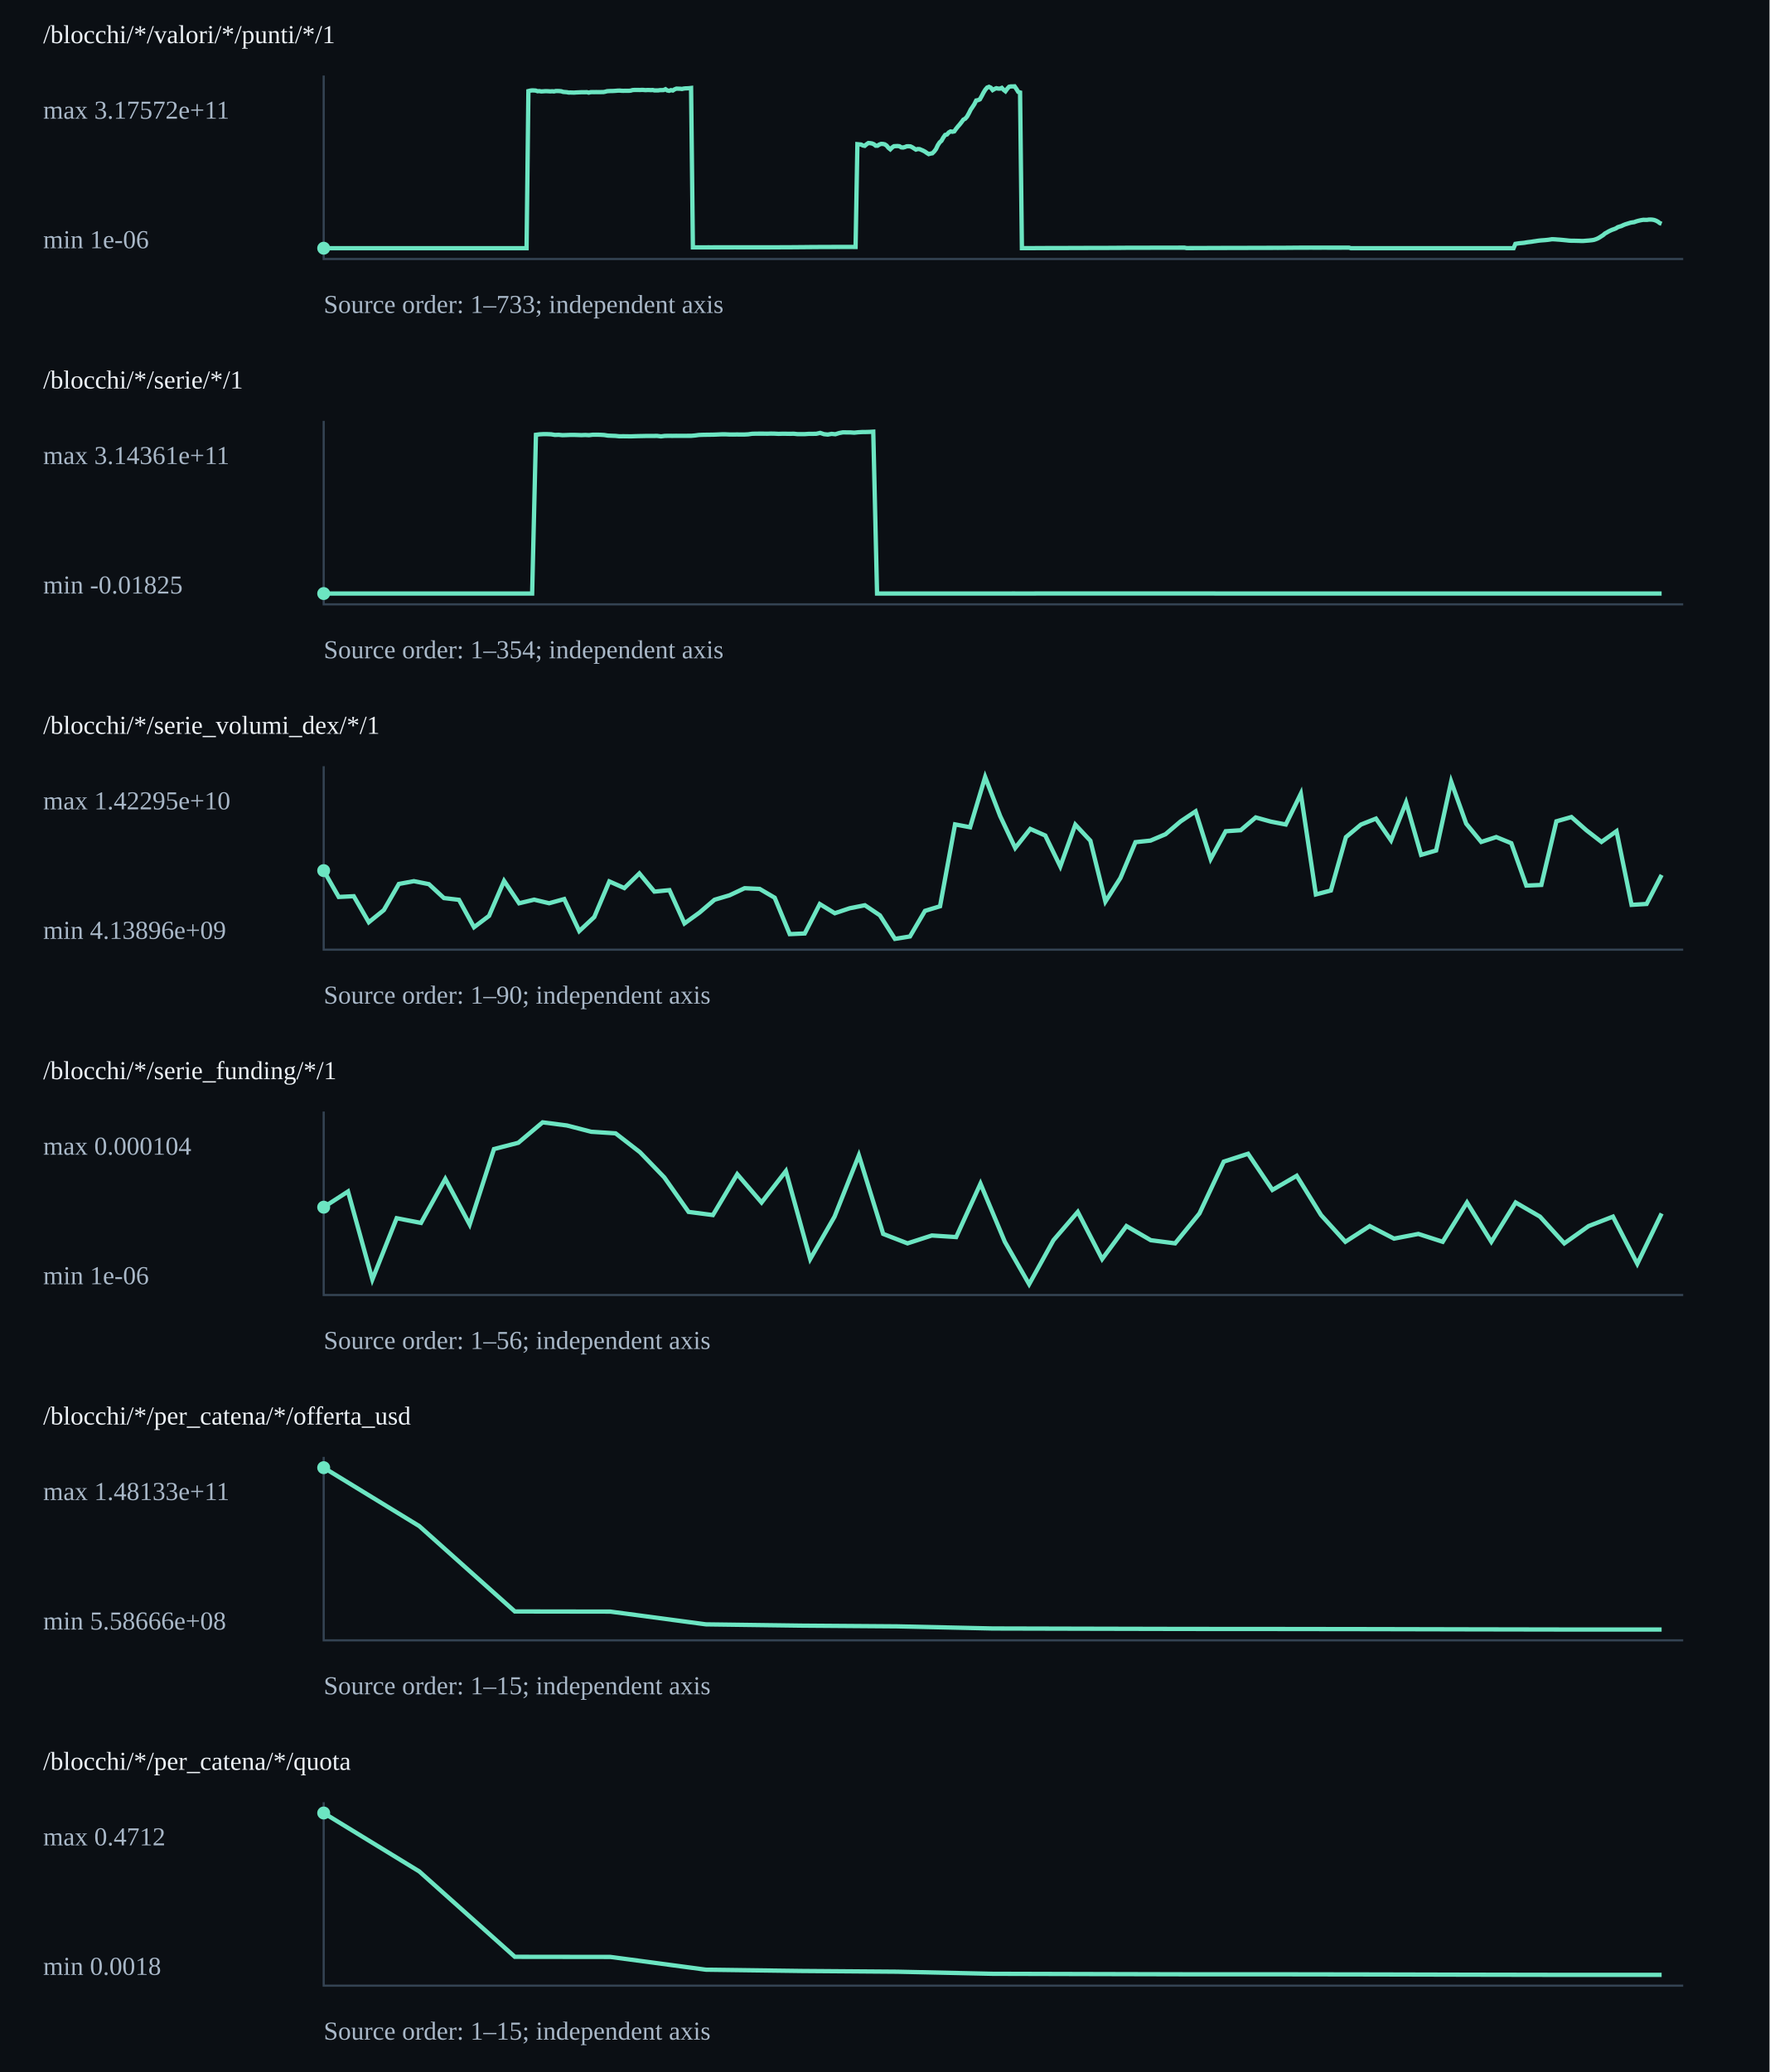
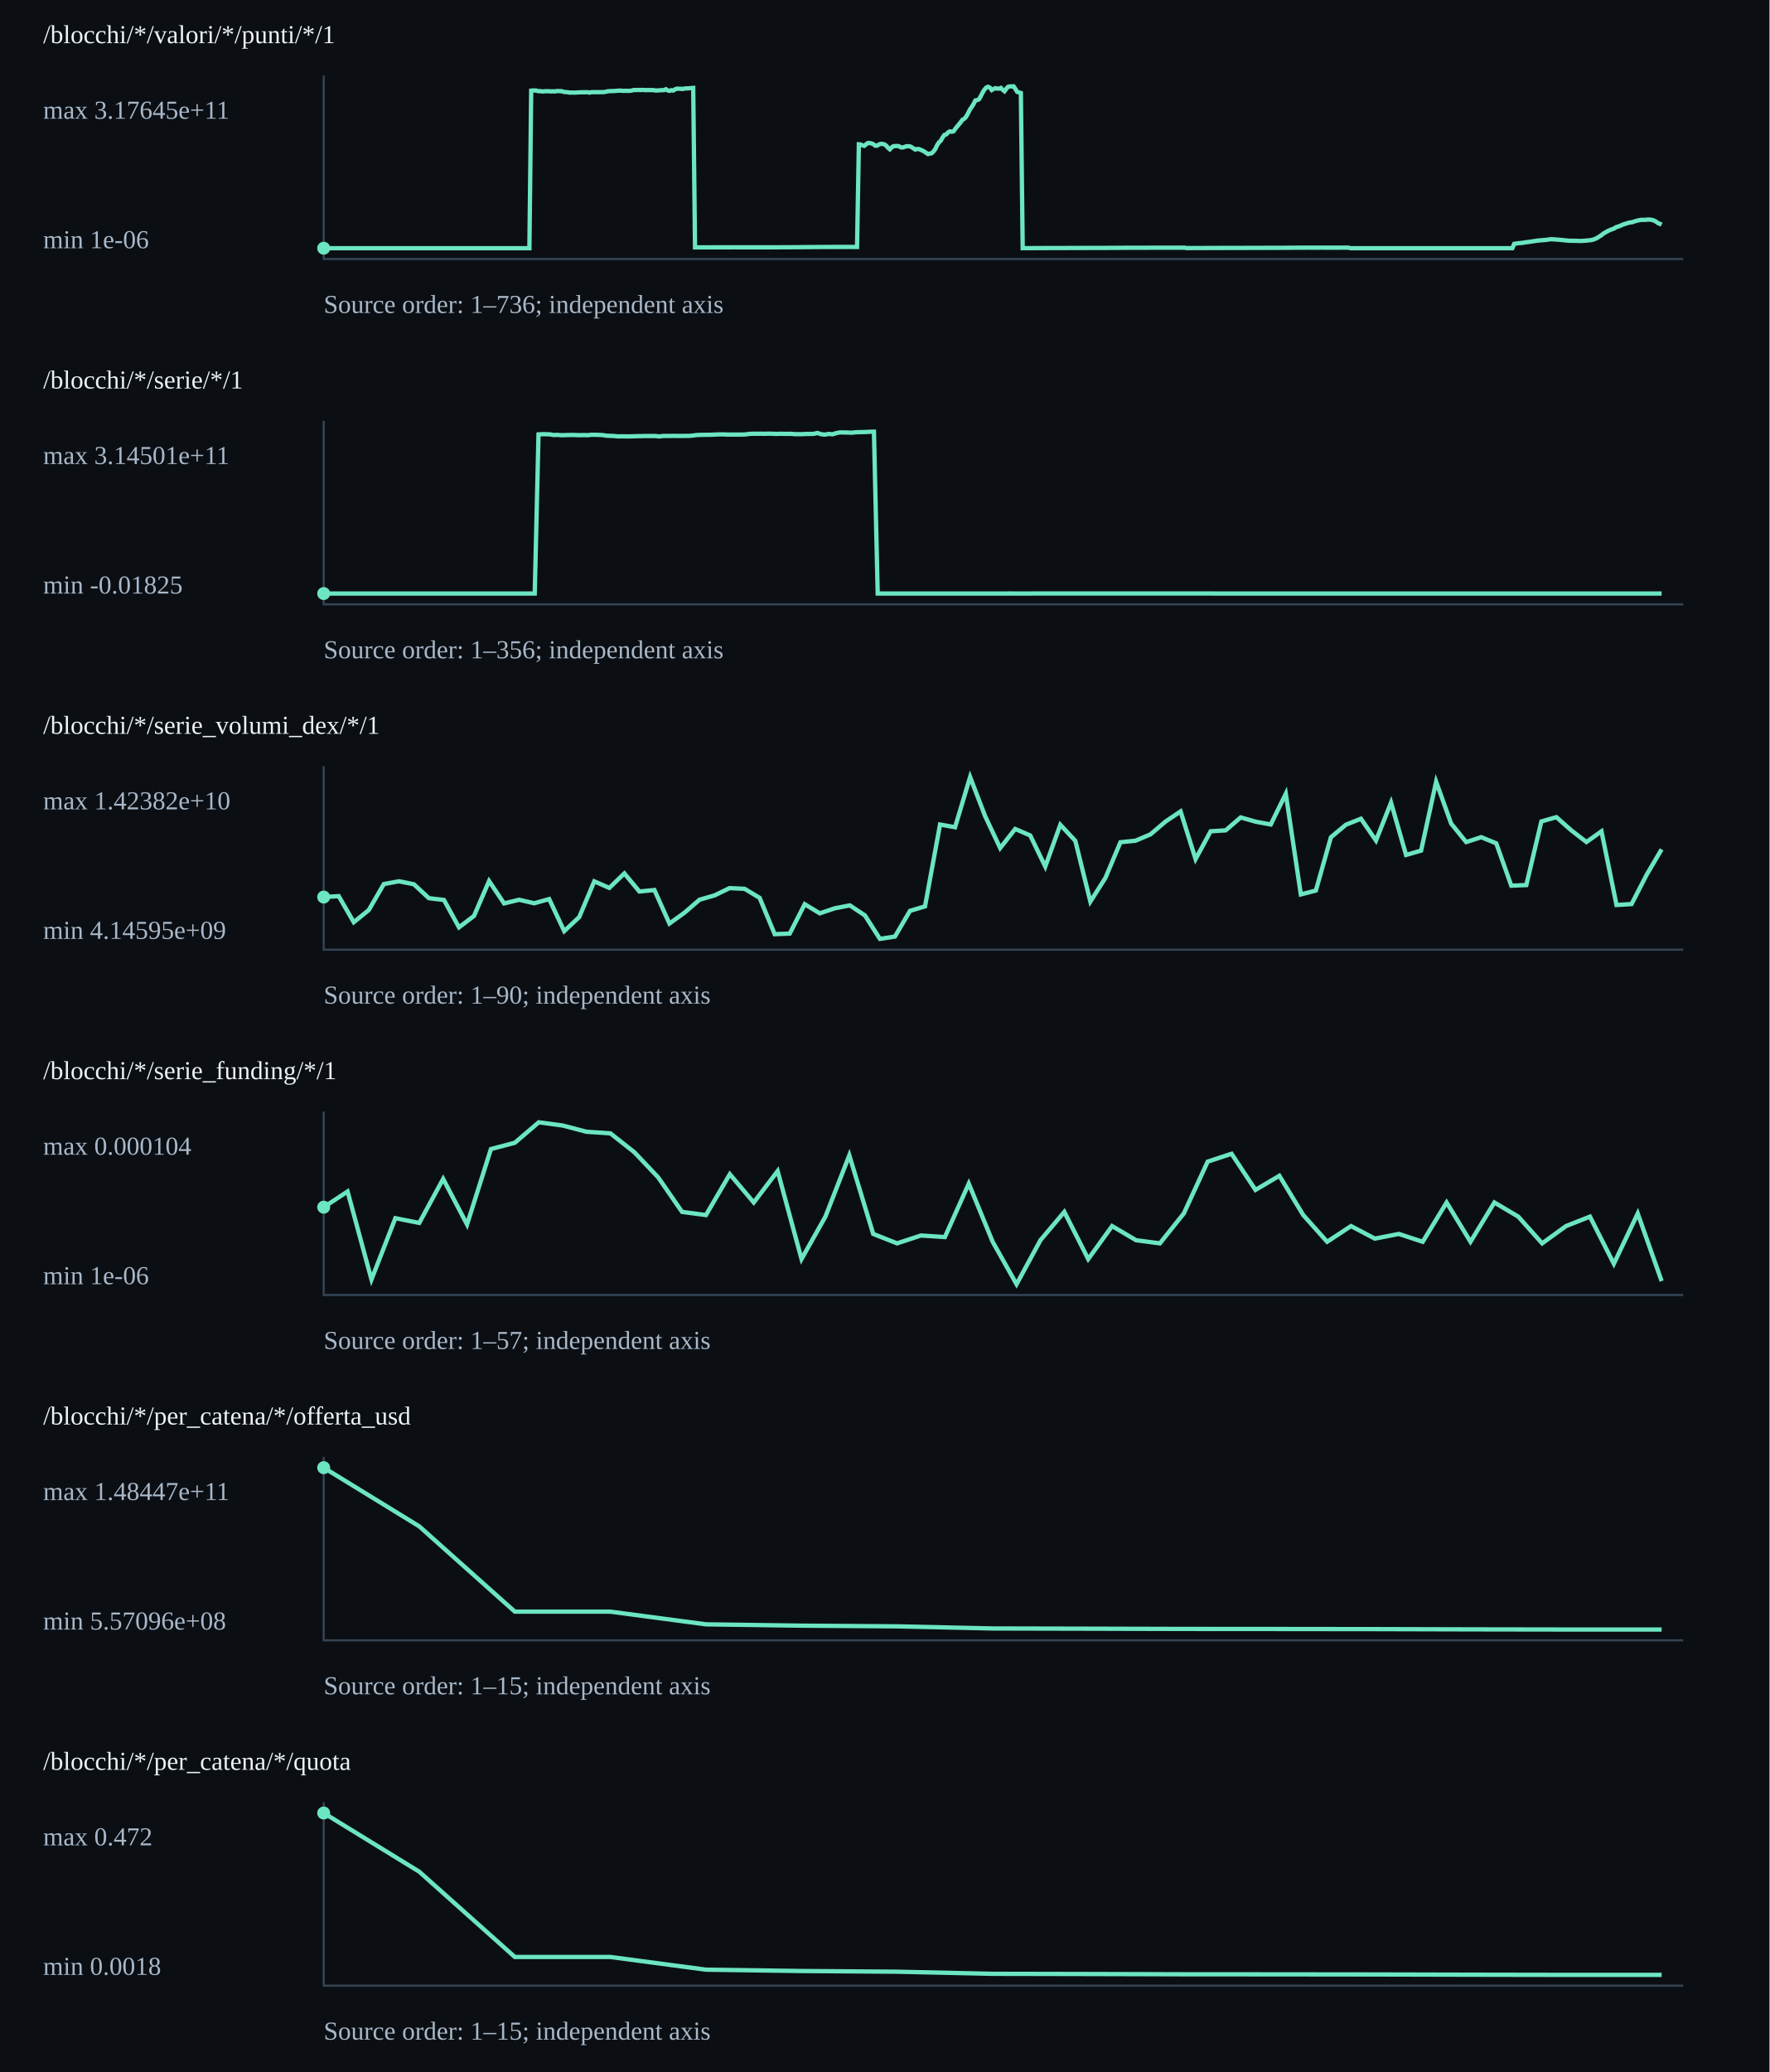
<svg xmlns="http://www.w3.org/2000/svg" viewBox="0 0 820 960" role="img">
  <rect width="100%" height="100%" fill="#0B0F14" />
  <text x="20" y="20" fill="#edf2f7" font-size="12">/blocchi/*/valori/*/punti/*/1</text>
-   <text x="20" y="55" fill="#a9b8c8" font-size="12">max 3.17572e+11</text>
+   <text x="20" y="55" fill="#a9b8c8" font-size="12">max 3.17645e+11</text>
  <text x="20" y="115" fill="#a9b8c8" font-size="12">min 1e-06</text>
  <path d="M150 35V120H780" fill="none" stroke="#344353" />
-   <polyline points="150.00,115.00 150.85,115.00 151.69,115.00 152.54,115.00 153.39,115.00 154.23,115.00 155.08,115.00 155.93,115.00 156.78,115.00 157.62,115.00 158.47,115.00 159.32,115.00 160.16,115.00 161.01,115.00 161.86,115.00 162.70,115.00 163.55,115.00 164.40,115.00 165.25,115.00 166.09,115.00 166.94,115.00 167.79,115.00 168.63,115.00 169.48,115.00 170.33,115.00 171.17,115.00 172.02,115.00 172.87,115.00 173.72,115.00 174.56,115.00 175.41,115.00 176.26,115.00 177.10,115.00 177.95,115.00 178.80,115.00 179.64,115.00 180.49,115.00 181.34,115.00 182.19,115.00 183.03,115.00 183.88,115.00 184.73,115.00 185.57,115.00 186.42,115.00 187.27,115.00 188.11,115.00 188.96,115.00 189.81,115.00 190.66,115.00 191.50,115.00 192.35,115.00 193.20,115.00 194.04,115.00 194.89,115.00 195.74,115.00 196.58,115.00 197.43,115.00 198.28,115.00 199.13,115.00 199.97,115.00 200.82,115.00 201.67,115.00 202.51,115.00 203.36,115.00 204.21,115.00 205.05,115.00 205.90,115.00 206.75,115.00 207.60,115.00 208.44,115.00 209.29,115.00 210.14,115.00 210.98,115.00 211.83,115.00 212.68,115.00 213.52,115.00 214.37,115.00 215.22,115.00 216.07,115.00 216.91,115.00 217.76,115.00 218.61,115.00 219.45,115.00 220.30,115.00 221.15,115.00 221.99,115.00 222.84,115.00 223.69,115.00 224.54,115.00 225.38,115.00 226.23,115.00 227.08,115.00 227.92,115.00 228.77,115.00 229.62,115.00 230.46,115.00 231.31,115.00 232.16,115.00 233.01,115.00 233.85,115.00 234.70,115.00 235.55,115.00 236.39,115.00 237.24,115.00 238.09,115.00 238.93,115.00 239.78,115.00 240.63,115.00 241.48,115.00 242.32,115.00 243.17,115.00 244.02,115.00 244.86,42.19 245.71,41.98 246.56,41.88 247.40,41.90 248.25,41.96 249.10,42.26 249.95,42.20 250.79,42.36 251.64,42.31 252.49,42.25 253.33,42.24 254.18,42.28 255.03,42.34 255.87,42.28 256.72,42.36 257.57,42.17 258.42,42.16 259.26,42.20 260.11,42.29 260.96,42.57 261.80,42.64 262.65,42.70 263.50,42.88 264.34,42.86 265.19,42.88 266.04,42.91 266.89,42.84 267.73,42.80 268.58,42.76 269.43,42.73 270.27,42.72 271.12,42.72 271.97,42.70 272.81,42.92 273.66,42.70 274.51,42.67 275.36,42.69 276.20,42.66 277.05,42.68 277.90,42.68 278.74,42.66 279.59,42.66 280.44,42.50 281.28,42.26 282.13,42.20 282.98,42.17 283.83,42.16 284.67,42.12 285.52,42.06 286.37,41.98 287.21,41.97 288.06,42.06 288.91,42.08 289.75,42.05 290.60,42.06 291.45,42.07 292.30,41.98 293.14,41.73 293.99,41.68 294.84,41.67 295.68,41.67 296.53,41.70 297.38,41.64 298.22,41.67 299.07,41.76 299.92,41.71 300.77,41.71 301.61,41.75 302.46,41.70 303.31,41.89 304.15,41.89 305.00,41.88 305.85,41.76 306.69,41.76 307.54,41.72 308.39,41.33 309.23,41.91 310.08,42.08 310.93,41.76 311.78,41.93 312.62,41.39 313.47,41.06 314.32,41.10 315.16,41.11 316.01,41.22 316.86,41.03 317.70,40.94 318.55,40.92 319.40,40.86 320.25,40.76 321.09,114.61 321.94,114.61 322.79,114.61 323.63,114.61 324.48,114.61 325.33,114.61 326.17,114.61 327.02,114.61 327.87,114.60 328.72,114.60 329.56,114.61 330.41,114.60 331.26,114.60 332.10,114.60 332.95,114.60 333.80,114.60 334.64,114.60 335.49,114.60 336.34,114.60 337.19,114.60 338.03,114.60 338.88,114.60 339.73,114.60 340.57,114.59 341.42,114.60 342.27,114.60 343.11,114.60 343.96,114.60 344.81,114.60 345.66,114.60 346.50,114.60 347.35,114.60 348.20,114.60 349.04,114.60 349.89,114.60 350.74,114.60 351.58,114.60 352.43,114.60 353.28,114.60 354.13,114.60 354.97,114.60 355.82,114.60 356.67,114.60 357.51,114.59 358.36,114.59 359.21,114.58 360.05,114.58 360.90,114.58 361.75,114.57 362.60,114.57 363.44,114.57 364.29,114.56 365.14,114.56 365.98,114.56 366.83,114.55 367.68,114.54 368.52,114.54 369.37,114.53 370.22,114.52 371.07,114.51 371.91,114.51 372.76,114.50 373.61,114.49 374.45,114.48 375.30,114.47 376.15,114.47 376.99,114.46 377.84,114.46 378.69,114.45 379.54,114.44 380.38,114.44 381.23,114.43 382.08,114.43 382.92,114.43 383.77,114.43 384.62,114.43 385.46,114.42 386.31,114.42 387.16,114.42 388.01,114.41 388.85,114.42 389.70,114.41 390.55,114.41 391.39,114.41 392.24,114.41 393.09,114.41 393.93,114.41 394.78,114.41 395.63,114.42 396.48,114.42 397.32,66.80 398.17,66.88 399.02,66.97 399.86,67.40 400.71,67.57 401.56,66.84 402.40,66.27 403.25,66.33 404.10,66.47 404.95,66.83 405.79,67.50 406.64,67.51 407.49,66.97 408.33,66.66 409.18,66.70 410.03,66.89 410.87,67.46 411.72,68.50 412.57,69.18 413.42,68.33 414.26,67.75 415.11,67.69 415.96,67.66 416.80,67.75 417.65,68.27 418.50,68.34 419.34,68.13 420.19,67.78 421.04,67.77 421.89,67.82 422.73,68.22 423.58,68.77 424.43,69.31 425.27,69.05 426.12,69.09 426.97,69.45 427.81,69.81 428.66,70.27 429.51,70.87 430.36,71.40 431.20,71.16 432.05,71.02 432.90,70.19 433.74,69.07 434.59,67.27 435.44,65.98 436.28,65.23 437.13,63.73 437.98,62.53 438.83,62.31 439.67,61.37 440.52,60.89 441.37,61.04 442.21,60.86 443.06,59.66 443.91,58.60 444.75,57.64 445.60,56.55 446.45,55.42 447.30,54.98 448.14,54.00 448.99,52.47 449.84,50.76 450.68,49.55 451.53,48.24 452.38,46.56 453.22,46.40 454.07,46.03 454.92,44.53 455.77,42.89 456.61,41.53 457.46,40.56 458.31,40.24 459.15,40.64 460.00,41.72 460.85,41.22 461.69,40.86 462.54,41.05 463.39,41.07 464.23,40.73 465.08,41.63 465.93,42.28 466.78,41.10 467.62,40.20 468.47,40.03 469.32,40.04 470.16,40.00 471.01,41.23 471.86,42.59 472.70,42.83 473.55,114.98 474.40,114.98 475.25,114.97 476.09,114.97 476.94,114.97 477.79,114.96 478.63,114.96 479.48,114.96 480.33,114.95 481.17,114.95 482.02,114.94 482.87,114.94 483.72,114.94 484.56,114.93 485.41,114.93 486.26,114.93 487.10,114.92 487.95,114.92 488.80,114.92 489.64,114.92 490.49,114.92 491.34,114.92 492.19,114.92 493.03,114.91 493.88,114.91 494.73,114.91 495.57,114.90 496.42,114.90 497.27,114.90 498.11,114.90 498.96,114.89 499.81,114.89 500.66,114.89 501.50,114.89 502.35,114.88 503.20,114.88 504.04,114.88 504.89,114.87 505.74,114.87 506.58,114.87 507.43,114.87 508.28,114.87 509.13,114.87 509.97,114.87 510.82,114.86 511.67,114.86 512.51,114.86 513.36,114.86 514.21,114.85 515.05,114.85 515.90,114.84 516.75,114.84 517.60,114.83 518.44,114.83 519.29,114.83 520.14,114.82 520.98,114.81 521.83,114.80 522.68,114.80 523.52,114.79 524.37,114.79 525.22,114.79 526.07,114.79 526.91,114.79 527.76,114.79 528.61,114.78 529.45,114.78 530.30,114.78 531.15,114.78 531.99,114.78 532.84,114.78 533.69,114.77 534.54,114.77 535.38,114.76 536.23,114.77 537.08,114.77 537.92,114.76 538.77,114.76 539.62,114.76 540.46,114.76 541.31,114.76 542.16,114.76 543.01,114.76 543.85,114.76 544.70,114.76 545.55,114.76 546.39,114.75 547.24,114.75 548.09,114.75 548.93,114.75 549.78,114.93 550.63,114.94 551.48,114.93 552.32,114.93 553.17,114.93 554.02,114.92 554.86,114.92 555.71,114.92 556.56,114.92 557.40,114.91 558.25,114.91 559.10,114.91 559.95,114.90 560.79,114.90 561.64,114.89 562.49,114.89 563.33,114.89 564.18,114.89 565.03,114.89 565.87,114.88 566.72,114.88 567.57,114.88 568.42,114.88 569.26,114.87 570.11,114.87 570.96,114.87 571.80,114.87 572.65,114.86 573.50,114.86 574.34,114.86 575.19,114.86 576.04,114.86 576.89,114.86 577.73,114.86 578.58,114.85 579.43,114.85 580.27,114.85 581.12,114.85 581.97,114.85 582.81,114.85 583.66,114.84 584.51,114.84 585.36,114.84 586.20,114.84 587.05,114.83 587.90,114.83 588.74,114.83 589.59,114.83 590.44,114.82 591.28,114.82 592.13,114.83 592.98,114.82 593.83,114.82 594.67,114.82 595.52,114.81 596.37,114.80 597.21,114.79 598.06,114.78 598.91,114.78 599.75,114.77 600.60,114.77 601.45,114.76 602.30,114.75 603.14,114.75 603.99,114.75 604.84,114.75 605.68,114.75 606.53,114.75 607.38,114.74 608.22,114.75 609.07,114.75 609.92,114.75 610.77,114.75 611.61,114.75 612.46,114.75 613.31,114.74 614.15,114.74 615.00,114.75 615.85,114.75 616.69,114.75 617.54,114.75 618.39,114.75 619.23,114.75 620.08,114.75 620.93,114.75 621.78,114.75 622.62,114.74 623.47,114.74 624.32,114.74 625.16,114.74 626.01,115.00 626.86,115.00 627.70,115.00 628.55,115.00 629.40,115.00 630.25,115.00 631.09,115.00 631.94,115.00 632.79,115.00 633.63,115.00 634.48,115.00 635.33,115.00 636.17,115.00 637.02,115.00 637.87,115.00 638.72,115.00 639.56,115.00 640.41,115.00 641.26,115.00 642.10,115.00 642.95,115.00 643.80,115.00 644.64,115.00 645.49,115.00 646.34,115.00 647.19,115.00 648.03,115.00 648.88,115.00 649.73,115.00 650.57,115.00 651.42,115.00 652.27,115.00 653.11,115.00 653.96,115.00 654.81,115.00 655.66,115.00 656.50,115.00 657.35,115.00 658.20,115.00 659.04,115.00 659.89,115.00 660.74,115.00 661.58,115.00 662.43,115.00 663.28,115.00 664.13,115.00 664.97,115.00 665.82,115.00 666.67,115.00 667.51,115.00 668.36,115.00 669.21,115.00 670.05,115.00 670.90,115.00 671.75,115.00 672.60,115.00 673.44,115.00 674.29,115.00 675.14,114.99 675.98,114.99 676.83,114.99 677.68,114.99 678.52,114.99 679.37,114.99 680.22,114.99 681.07,114.99 681.91,114.99 682.76,114.99 683.61,114.99 684.45,114.99 685.30,114.99 686.15,114.99 686.99,114.99 687.84,114.99 688.69,114.99 689.54,114.99 690.38,114.99 691.23,114.99 692.08,114.99 692.92,114.99 693.77,114.99 694.62,114.99 695.46,114.99 696.31,114.99 697.16,114.99 698.01,114.99 698.85,114.99 699.70,114.99 700.55,115.00 701.39,115.00 702.24,112.99 703.09,112.85 703.93,112.72 704.78,112.64 705.63,112.56 706.48,112.47 707.32,112.31 708.17,112.18 709.02,112.09 709.86,111.98 710.71,111.83 711.56,111.72 712.40,111.58 713.25,111.47 714.10,111.38 714.95,111.32 715.79,111.26 716.64,111.18 717.49,111.09 718.33,110.97 719.18,110.83 720.03,110.86 720.87,110.91 721.72,110.98 722.57,111.03 723.42,111.11 724.26,111.18 725.11,111.27 725.96,111.35 726.80,111.45 727.65,111.52 728.50,111.54 729.34,111.54 730.19,111.56 731.04,111.58 731.89,111.60 732.73,111.64 733.58,111.65 734.43,111.58 735.27,111.51 736.12,111.45 736.97,111.36 737.81,111.27 738.66,111.12 739.51,110.84 740.36,110.49 741.20,110.02 742.05,109.47 742.90,108.93 743.74,108.19 744.59,107.73 745.44,107.22 746.28,106.81 747.13,106.44 747.98,106.15 748.83,105.81 749.67,105.26 750.52,104.98 751.37,104.73 752.21,104.32 753.06,103.97 753.91,103.71 754.75,103.44 755.60,103.18 756.45,103.03 757.30,102.92 758.14,102.60 758.99,102.35 759.84,102.15 760.68,101.97 761.53,101.84 762.38,101.86 763.22,101.87 764.07,101.74 764.92,101.72 765.77,101.78 766.61,101.94 767.46,102.26 768.31,102.72 769.15,103.36 770.00,103.69" fill="none" stroke="#6ce5c2" stroke-width="2" />
+   <polyline points="150.00,115.00 150.84,115.00 151.69,115.00 152.53,115.00 153.37,115.00 154.22,115.00 155.06,115.00 155.90,115.00 156.75,115.00 157.59,115.00 158.44,115.00 159.28,115.00 160.12,115.00 160.97,115.00 161.81,115.00 162.65,115.00 163.50,115.00 164.34,115.00 165.18,115.00 166.03,115.00 166.87,115.00 167.71,115.00 168.56,115.00 169.40,115.00 170.24,115.00 171.09,115.00 171.93,115.00 172.78,115.00 173.62,115.00 174.46,115.00 175.31,115.00 176.15,115.00 176.99,115.00 177.84,115.00 178.68,115.00 179.52,115.00 180.37,115.00 181.21,115.00 182.05,115.00 182.90,115.00 183.74,115.00 184.59,115.00 185.43,115.00 186.27,115.00 187.12,115.00 187.96,115.00 188.80,115.00 189.65,115.00 190.49,115.00 191.33,115.00 192.18,115.00 193.02,115.00 193.86,115.00 194.71,115.00 195.55,115.00 196.39,115.00 197.24,115.00 198.08,115.00 198.93,115.00 199.77,115.00 200.61,115.00 201.46,115.00 202.30,115.00 203.14,115.00 203.99,115.00 204.83,115.00 205.67,115.00 206.52,115.00 207.36,115.00 208.20,115.00 209.05,115.00 209.89,115.00 210.73,115.00 211.58,115.00 212.42,115.00 213.27,115.00 214.11,115.00 214.95,115.00 215.80,115.00 216.64,115.00 217.48,115.00 218.33,115.00 219.17,115.00 220.01,115.00 220.86,115.00 221.70,115.00 222.54,115.00 223.39,115.00 224.23,115.00 225.07,115.00 225.92,115.00 226.76,115.00 227.61,115.00 228.45,115.00 229.29,115.00 230.14,115.00 230.98,115.00 231.82,115.00 232.67,115.00 233.51,115.00 234.35,115.00 235.20,115.00 236.04,115.00 236.88,115.00 237.73,115.00 238.57,115.00 239.41,115.00 240.26,115.00 241.10,115.00 241.95,115.00 242.79,115.00 243.63,115.00 244.48,115.00 245.32,115.00 246.16,42.00 247.01,41.90 247.85,41.92 248.69,41.98 249.54,42.27 250.38,42.21 251.22,42.38 252.07,42.33 252.91,42.26 253.76,42.25 254.60,42.30 255.44,42.35 256.29,42.29 257.13,42.38 257.97,42.18 258.82,42.18 259.66,42.21 260.50,42.31 261.35,42.58 262.19,42.66 263.03,42.72 263.88,42.90 264.72,42.87 265.56,42.89 266.41,42.92 267.25,42.86 268.10,42.81 268.94,42.78 269.78,42.75 270.63,42.74 271.47,42.74 272.31,42.72 273.16,42.94 274.00,42.71 274.84,42.69 275.69,42.71 276.53,42.68 277.37,42.70 278.22,42.70 279.06,42.67 279.90,42.68 280.75,42.51 281.59,42.28 282.44,42.22 283.28,42.19 284.12,42.17 284.97,42.14 285.81,42.07 286.65,42.00 287.50,41.99 288.34,42.07 289.18,42.09 290.03,42.06 290.87,42.08 291.71,42.08 292.56,42.00 293.40,41.75 294.24,41.70 295.09,41.69 295.93,41.68 296.78,41.72 297.62,41.66 298.46,41.69 299.31,41.77 300.15,41.73 300.99,41.73 301.84,41.76 302.68,41.72 303.52,41.90 304.37,41.90 305.21,41.89 306.05,41.78 306.90,41.78 307.74,41.74 308.59,41.34 309.43,41.92 310.27,42.10 311.12,41.78 311.96,41.95 312.80,41.41 313.65,41.08 314.49,41.11 315.33,41.12 316.18,41.24 317.02,41.05 317.86,40.96 318.71,40.94 319.55,40.88 320.39,40.78 321.24,40.74 322.08,114.61 322.93,114.61 323.77,114.61 324.61,114.61 325.46,114.61 326.30,114.61 327.14,114.61 327.99,114.60 328.83,114.60 329.67,114.61 330.52,114.60 331.36,114.60 332.20,114.60 333.05,114.60 333.89,114.60 334.73,114.60 335.58,114.60 336.42,114.60 337.27,114.60 338.11,114.60 338.95,114.60 339.80,114.59 340.64,114.59 341.48,114.60 342.33,114.60 343.17,114.60 344.01,114.60 344.86,114.60 345.70,114.60 346.54,114.60 347.39,114.60 348.23,114.60 349.07,114.60 349.92,114.60 350.76,114.60 351.61,114.60 352.45,114.60 353.29,114.60 354.14,114.60 354.98,114.60 355.82,114.60 356.67,114.60 357.51,114.59 358.35,114.59 359.20,114.58 360.04,114.58 360.88,114.58 361.73,114.57 362.57,114.57 363.41,114.56 364.26,114.56 365.10,114.56 365.95,114.56 366.79,114.55 367.63,114.54 368.48,114.54 369.32,114.53 370.16,114.52 371.01,114.51 371.85,114.51 372.69,114.50 373.54,114.49 374.38,114.48 375.22,114.47 376.07,114.47 376.91,114.46 377.76,114.46 378.60,114.45 379.44,114.44 380.29,114.44 381.13,114.43 381.97,114.43 382.82,114.43 383.66,114.43 384.50,114.43 385.35,114.42 386.19,114.42 387.03,114.42 387.88,114.41 388.72,114.42 389.56,114.42 390.41,114.41 391.25,114.41 392.10,114.41 392.94,114.41 393.78,114.41 394.63,114.41 395.47,114.42 396.31,114.42 397.16,114.42 398.00,66.87 398.84,66.95 399.69,67.38 400.53,67.56 401.37,66.83 402.22,66.25 403.06,66.32 403.90,66.46 404.75,66.82 405.59,67.50 406.44,67.51 407.28,66.96 408.12,66.65 408.97,66.69 409.81,66.89 410.65,67.45 411.50,68.49 412.34,69.18 413.18,68.32 414.03,67.73 414.87,67.68 415.71,67.64 416.56,67.73 417.40,68.25 418.24,68.33 419.09,68.11 419.93,67.76 420.78,67.75 421.62,67.79 422.46,68.19 423.31,68.74 424.15,69.29 424.99,69.02 425.84,69.07 426.68,69.43 427.52,69.78 428.37,70.24 429.21,70.84 430.05,71.38 430.90,71.14 431.74,71.00 432.59,70.17 433.43,69.04 434.27,67.24 435.12,65.96 435.96,65.20 436.80,63.70 437.65,62.50 438.49,62.28 439.33,61.35 440.18,60.87 441.02,61.02 441.86,60.84 442.71,59.65 443.55,58.59 444.39,57.62 445.24,56.54 446.08,55.41 446.93,54.97 447.77,53.99 448.61,52.46 449.46,50.75 450.30,49.54 451.14,48.23 451.99,46.54 452.83,46.38 453.67,46.02 454.52,44.52 455.36,42.87 456.20,41.52 457.05,40.55 457.89,40.22 458.73,40.63 459.58,41.72 460.42,41.21 461.27,40.85 462.11,41.04 462.95,41.07 463.80,40.73 464.64,41.62 465.48,42.27 466.33,41.09 467.17,40.20 468.01,40.03 468.86,40.04 469.70,40.00 470.54,41.23 471.39,42.59 472.23,42.82 473.07,43.09 473.92,114.98 474.76,114.97 475.61,114.97 476.45,114.97 477.29,114.96 478.14,114.96 478.98,114.96 479.82,114.95 480.67,114.95 481.51,114.94 482.35,114.94 483.20,114.94 484.04,114.93 484.88,114.93 485.73,114.93 486.57,114.92 487.41,114.92 488.26,114.92 489.10,114.92 489.95,114.92 490.79,114.92 491.63,114.92 492.48,114.91 493.32,114.91 494.16,114.91 495.01,114.90 495.85,114.90 496.69,114.90 497.54,114.90 498.38,114.89 499.22,114.89 500.07,114.89 500.91,114.89 501.76,114.88 502.60,114.88 503.44,114.88 504.29,114.87 505.13,114.87 505.97,114.87 506.82,114.87 507.66,114.87 508.50,114.87 509.35,114.87 510.19,114.86 511.03,114.86 511.88,114.86 512.72,114.86 513.56,114.85 514.41,114.85 515.25,114.84 516.10,114.84 516.94,114.83 517.78,114.83 518.63,114.83 519.47,114.82 520.31,114.81 521.16,114.80 522.00,114.80 522.84,114.79 523.69,114.79 524.53,114.79 525.37,114.79 526.22,114.79 527.06,114.79 527.90,114.78 528.75,114.78 529.59,114.78 530.44,114.78 531.28,114.78 532.12,114.78 532.97,114.77 533.81,114.77 534.65,114.76 535.50,114.77 536.34,114.77 537.18,114.76 538.03,114.76 538.87,114.76 539.71,114.76 540.56,114.76 541.40,114.76 542.24,114.76 543.09,114.76 543.93,114.76 544.78,114.76 545.62,114.76 546.46,114.75 547.31,114.75 548.15,114.75 548.99,114.75 549.84,114.94 550.68,114.93 551.52,114.93 552.37,114.93 553.21,114.92 554.05,114.92 554.90,114.92 555.74,114.92 556.59,114.91 557.43,114.91 558.27,114.91 559.12,114.90 559.96,114.90 560.80,114.89 561.65,114.89 562.49,114.89 563.33,114.89 564.18,114.89 565.02,114.88 565.86,114.88 566.71,114.88 567.55,114.88 568.39,114.87 569.24,114.87 570.08,114.87 570.93,114.87 571.77,114.86 572.61,114.86 573.46,114.86 574.30,114.86 575.14,114.86 575.99,114.86 576.83,114.86 577.67,114.85 578.52,114.85 579.36,114.85 580.20,114.85 581.05,114.85 581.89,114.85 582.73,114.84 583.58,114.84 584.42,114.84 585.27,114.84 586.11,114.83 586.95,114.83 587.80,114.83 588.64,114.83 589.48,114.82 590.33,114.82 591.17,114.83 592.01,114.82 592.86,114.82 593.70,114.82 594.54,114.81 595.39,114.80 596.23,114.79 597.07,114.78 597.92,114.78 598.76,114.77 599.61,114.77 600.45,114.76 601.29,114.75 602.14,114.75 602.98,114.75 603.82,114.75 604.67,114.75 605.51,114.75 606.35,114.74 607.20,114.75 608.04,114.75 608.88,114.75 609.73,114.75 610.57,114.75 611.41,114.75 612.26,114.74 613.10,114.74 613.95,114.75 614.79,114.75 615.63,114.75 616.48,114.75 617.32,114.75 618.16,114.75 619.01,114.75 619.85,114.75 620.69,114.75 621.54,114.74 622.38,114.74 623.22,114.74 624.07,114.74 624.91,114.74 625.76,115.00 626.60,115.00 627.44,115.00 628.29,115.00 629.13,115.00 629.97,115.00 630.82,115.00 631.66,115.00 632.50,115.00 633.35,115.00 634.19,115.00 635.03,115.00 635.88,115.00 636.72,115.00 637.56,115.00 638.41,115.00 639.25,115.00 640.10,115.00 640.94,115.00 641.78,115.00 642.63,115.00 643.47,115.00 644.31,115.00 645.16,115.00 646.00,115.00 646.84,115.00 647.69,115.00 648.53,115.00 649.37,115.00 650.22,115.00 651.06,115.00 651.90,115.00 652.75,115.00 653.59,115.00 654.44,115.00 655.28,115.00 656.12,115.00 656.97,115.00 657.81,115.00 658.65,115.00 659.50,115.00 660.34,115.00 661.18,115.00 662.03,115.00 662.87,115.00 663.71,115.00 664.56,115.00 665.40,115.00 666.24,115.00 667.09,115.00 667.93,115.00 668.78,115.00 669.62,115.00 670.46,115.00 671.31,115.00 672.15,115.00 672.99,115.00 673.84,114.99 674.68,114.99 675.52,114.99 676.37,114.99 677.21,114.99 678.05,114.99 678.90,114.99 679.74,114.99 680.59,114.99 681.43,114.99 682.27,114.99 683.12,114.99 683.96,114.99 684.80,114.99 685.65,114.99 686.49,114.99 687.33,114.99 688.18,114.99 689.02,114.99 689.86,114.99 690.71,114.99 691.55,114.99 692.39,114.99 693.24,114.99 694.08,114.99 694.93,114.99 695.77,114.99 696.61,114.99 697.46,114.99 698.30,114.99 699.14,115.00 699.99,115.00 700.83,115.00 701.67,112.99 702.52,112.85 703.36,112.72 704.20,112.64 705.05,112.56 705.89,112.47 706.73,112.31 707.58,112.18 708.42,112.09 709.27,111.98 710.11,111.83 710.95,111.72 711.80,111.58 712.64,111.47 713.48,111.39 714.33,111.32 715.17,111.26 716.01,111.18 716.86,111.09 717.70,110.97 718.54,110.83 719.39,110.86 720.23,110.91 721.07,110.98 721.92,111.03 722.76,111.11 723.61,111.18 724.45,111.27 725.29,111.35 726.14,111.45 726.98,111.53 727.82,111.54 728.67,111.54 729.51,111.56 730.35,111.58 731.20,111.60 732.04,111.64 732.88,111.65 733.73,111.58 734.57,111.51 735.41,111.45 736.26,111.36 737.10,111.27 737.95,111.12 738.79,110.84 739.63,110.49 740.48,110.02 741.32,109.47 742.16,108.93 743.01,108.19 743.85,107.74 744.69,107.23 745.54,106.81 746.38,106.44 747.22,106.15 748.07,105.81 748.91,105.27 749.76,104.98 750.60,104.73 751.44,104.32 752.29,103.97 753.13,103.72 753.97,103.44 754.82,103.19 755.66,103.03 756.50,102.92 757.35,102.60 758.19,102.35 759.03,102.15 759.88,101.97 760.72,101.85 761.56,101.86 762.41,101.87 763.25,101.74 764.10,101.72 764.94,101.78 765.78,101.95 766.63,102.26 767.47,102.72 768.31,103.36 769.16,103.69 770.00,104.08" fill="none" stroke="#6ce5c2" stroke-width="2" />
  <circle cx="150" cy="115.00" r="3" fill="#6ce5c2" />
-   <text x="150" y="145" fill="#a9b8c8" font-size="12">Source order: 1–733; independent axis</text>
+   <text x="150" y="145" fill="#a9b8c8" font-size="12">Source order: 1–736; independent axis</text>
  <text x="20" y="180" fill="#edf2f7" font-size="12">/blocchi/*/serie/*/1</text>
-   <text x="20" y="215" fill="#a9b8c8" font-size="12">max 3.14361e+11</text>
+   <text x="20" y="215" fill="#a9b8c8" font-size="12">max 3.14501e+11</text>
  <text x="20" y="275" fill="#a9b8c8" font-size="12">min -0.01825</text>
  <path d="M150 195V280H780" fill="none" stroke="#344353" />
-   <polyline points="150.00,275.00 151.76,275.00 153.51,275.00 155.27,275.00 157.03,275.00 158.78,275.00 160.54,275.00 162.29,275.00 164.05,275.00 165.81,275.00 167.56,275.00 169.32,275.00 171.08,275.00 172.83,275.00 174.59,275.00 176.35,275.00 178.10,275.00 179.86,275.00 181.61,275.00 183.37,275.00 185.13,275.00 186.88,275.00 188.64,275.00 190.40,275.00 192.15,275.00 193.91,275.00 195.67,275.00 197.42,275.00 199.18,275.00 200.93,275.00 202.69,275.00 204.45,275.00 206.20,275.00 207.96,275.00 209.72,275.00 211.47,275.00 213.23,275.00 214.99,275.00 216.74,275.00 218.50,275.00 220.25,275.00 222.01,275.00 223.77,275.00 225.52,275.00 227.28,275.00 229.04,275.00 230.79,275.00 232.55,275.00 234.31,275.00 236.06,275.00 237.82,275.00 239.58,275.00 241.33,275.00 243.09,275.00 244.84,275.00 246.60,275.00 248.36,201.45 250.11,201.23 251.87,201.14 253.63,201.15 255.38,201.22 257.14,201.51 258.90,201.45 260.65,201.62 262.41,201.57 264.16,201.50 265.92,201.49 267.68,201.54 269.43,201.60 271.19,201.53 272.95,201.62 274.70,201.42 276.46,201.41 278.22,201.45 279.97,201.55 281.73,201.83 283.48,201.90 285.24,201.96 287.00,202.15 288.75,202.12 290.51,202.14 292.27,202.17 294.02,202.11 295.78,202.06 297.54,202.03 299.29,201.99 301.05,201.98 302.80,201.98 304.56,201.96 306.32,202.18 308.07,201.96 309.83,201.93 311.59,201.95 313.34,201.92 315.10,201.94 316.86,201.94 318.61,201.92 320.37,201.92 322.12,201.76 323.88,201.52 325.64,201.46 327.39,201.43 329.15,201.41 330.91,201.38 332.66,201.31 334.42,201.23 336.18,201.23 337.93,201.31 339.69,201.33 341.44,201.30 343.20,201.32 344.96,201.32 346.71,201.23 348.47,200.98 350.23,200.93 351.98,200.92 353.74,200.92 355.50,200.95 357.25,200.89 359.01,200.92 360.76,201.01 362.52,200.96 364.28,200.97 366.03,201.00 367.79,200.95 369.55,201.14 371.30,201.14 373.06,201.13 374.82,201.01 376.57,201.01 378.33,200.97 380.08,200.57 381.84,201.16 383.60,201.34 385.35,201.02 387.11,201.19 388.87,200.64 390.62,200.31 392.38,200.34 394.14,200.35 395.89,200.47 397.65,200.28 399.41,200.18 401.16,200.16 402.92,200.11 404.67,200.00 406.43,274.99 408.19,274.99 409.94,274.99 411.70,274.99 413.46,274.99 415.21,274.99 416.97,274.99 418.73,274.99 420.48,274.99 422.24,274.99 423.99,274.99 425.75,274.99 427.51,274.99 429.26,274.99 431.02,274.99 432.78,274.99 434.53,274.99 436.29,274.99 438.05,274.99 439.80,274.99 441.56,274.99 443.31,274.99 445.07,274.99 446.83,274.99 448.58,274.99 450.34,274.99 452.10,274.99 453.85,274.99 455.61,274.99 457.37,274.99 459.12,274.99 460.88,274.99 462.63,274.99 464.39,274.99 466.15,274.99 467.90,274.99 469.66,274.98 471.42,274.99 473.17,274.99 474.93,274.99 476.69,274.99 478.44,274.99 480.20,274.98 481.95,274.98 483.71,274.98 485.47,274.98 487.22,274.98 488.98,274.98 490.74,274.98 492.49,274.98 494.25,274.98 496.01,274.98 497.76,274.98 499.52,274.98 501.27,274.98 503.03,274.98 504.79,274.98 506.54,274.98 508.30,274.98 510.06,274.98 511.81,274.98 513.57,274.98 515.33,274.98 517.08,274.98 518.84,274.98 520.59,274.98 522.35,274.98 524.11,274.98 525.86,274.98 527.62,274.98 529.38,274.98 531.13,274.98 532.89,274.98 534.65,274.98 536.40,274.98 538.16,274.98 539.92,274.98 541.67,274.98 543.43,274.98 545.18,274.98 546.94,274.98 548.70,274.98 550.45,274.98 552.21,274.98 553.97,274.98 555.72,274.98 557.48,274.98 559.24,274.98 560.99,274.98 562.75,274.98 564.50,275.00 566.26,275.00 568.02,275.00 569.77,275.00 571.53,275.00 573.29,275.00 575.04,275.00 576.80,275.00 578.56,275.00 580.31,275.00 582.07,275.00 583.82,275.00 585.58,275.00 587.34,275.00 589.09,275.00 590.85,275.00 592.61,275.00 594.36,275.00 596.12,275.00 597.88,275.00 599.63,275.00 601.39,275.00 603.14,275.00 604.90,275.00 606.66,275.00 608.41,275.00 610.17,275.00 611.93,275.00 613.68,275.00 615.44,275.00 617.20,275.00 618.95,275.00 620.71,275.00 622.46,275.00 624.22,275.00 625.98,275.00 627.73,275.00 629.49,275.00 631.25,275.00 633.00,275.00 634.76,275.00 636.52,275.00 638.27,275.00 640.03,275.00 641.78,275.00 643.54,275.00 645.30,275.00 647.05,275.00 648.81,275.00 650.57,275.00 652.32,275.00 654.08,275.00 655.84,275.00 657.59,275.00 659.35,275.00 661.10,275.00 662.86,275.00 664.62,275.00 666.37,275.00 668.13,275.00 669.89,275.00 671.64,275.00 673.40,275.00 675.16,275.00 676.91,275.00 678.67,275.00 680.42,275.00 682.18,275.00 683.94,275.00 685.69,275.00 687.45,275.00 689.21,275.00 690.96,275.00 692.72,275.00 694.48,275.00 696.23,275.00 697.99,275.00 699.75,275.00 701.50,275.00 703.26,275.00 705.01,275.00 706.77,275.00 708.53,275.00 710.28,275.00 712.04,275.00 713.80,275.00 715.55,275.00 717.31,275.00 719.07,275.00 720.82,275.00 722.58,275.00 724.33,275.00 726.09,275.00 727.85,275.00 729.60,275.00 731.36,275.00 733.12,275.00 734.87,275.00 736.63,275.00 738.39,275.00 740.14,275.00 741.90,275.00 743.65,275.00 745.41,275.00 747.17,275.00 748.92,275.00 750.68,275.00 752.44,275.00 754.19,275.00 755.95,275.00 757.71,275.00 759.46,275.00 761.22,275.00 762.97,275.00 764.73,275.00 766.49,275.00 768.24,275.00 770.00,275.00" fill="none" stroke="#6ce5c2" stroke-width="2" />
+   <polyline points="150.00,275.00 151.75,275.00 153.49,275.00 155.24,275.00 156.99,275.00 158.73,275.00 160.48,275.00 162.23,275.00 163.97,275.00 165.72,275.00 167.46,275.00 169.21,275.00 170.96,275.00 172.70,275.00 174.45,275.00 176.20,275.00 177.94,275.00 179.69,275.00 181.44,275.00 183.18,275.00 184.93,275.00 186.68,275.00 188.42,275.00 190.17,275.00 191.92,275.00 193.66,275.00 195.41,275.00 197.15,275.00 198.90,275.00 200.65,275.00 202.39,275.00 204.14,275.00 205.89,275.00 207.63,275.00 209.38,275.00 211.13,275.00 212.87,275.00 214.62,275.00 216.37,275.00 218.11,275.00 219.86,275.00 221.61,275.00 223.35,275.00 225.10,275.00 226.85,275.00 228.59,275.00 230.34,275.00 232.08,275.00 233.83,275.00 235.58,275.00 237.32,275.00 239.07,275.00 240.82,275.00 242.56,275.00 244.31,275.00 246.06,275.00 247.80,275.00 249.55,201.27 251.30,201.17 253.04,201.19 254.79,201.25 256.54,201.55 258.28,201.48 260.03,201.65 261.77,201.60 263.52,201.54 265.27,201.53 267.01,201.57 268.76,201.63 270.51,201.57 272.25,201.65 274.00,201.45 275.75,201.45 277.49,201.49 279.24,201.58 280.99,201.86 282.73,201.93 284.48,202.00 286.23,202.18 287.97,202.15 289.72,202.17 291.46,202.20 293.21,202.14 294.96,202.09 296.70,202.06 298.45,202.02 300.20,202.01 301.94,202.02 303.69,202.00 305.44,202.22 307.18,201.99 308.93,201.97 310.68,201.99 312.42,201.95 314.17,201.98 315.92,201.98 317.66,201.95 319.41,201.95 321.15,201.79 322.90,201.55 324.65,201.49 326.39,201.46 328.14,201.45 329.89,201.41 331.63,201.34 333.38,201.27 335.13,201.26 336.87,201.34 338.62,201.36 340.37,201.33 342.11,201.35 343.86,201.35 345.61,201.27 347.35,201.01 349.10,200.97 350.85,200.96 352.59,200.95 354.34,200.98 356.08,200.92 357.83,200.96 359.58,201.04 361.32,200.99 363.07,201.00 364.82,201.03 366.56,200.98 368.31,201.17 370.06,201.17 371.80,201.16 373.55,201.05 375.30,201.05 377.04,201.01 378.79,200.61 380.54,201.19 382.28,201.37 384.03,201.05 385.77,201.22 387.52,200.67 389.27,200.34 391.01,200.37 392.76,200.39 394.51,200.50 396.25,200.31 398.00,200.22 399.75,200.20 401.49,200.14 403.24,200.03 404.99,200.00 406.73,274.99 408.48,274.99 410.23,274.99 411.97,274.99 413.72,274.99 415.46,274.99 417.21,274.99 418.96,274.99 420.70,274.99 422.45,274.99 424.20,274.99 425.94,274.99 427.69,274.99 429.44,274.99 431.18,274.99 432.93,274.99 434.68,274.99 436.42,274.99 438.17,274.99 439.92,274.99 441.66,274.99 443.41,274.99 445.15,274.99 446.90,274.99 448.65,274.99 450.39,274.99 452.14,274.99 453.89,274.99 455.63,274.99 457.38,274.99 459.13,274.99 460.87,274.99 462.62,274.99 464.37,274.99 466.11,274.99 467.86,274.98 469.61,274.99 471.35,274.99 473.10,274.99 474.85,274.99 476.59,274.99 478.34,274.98 480.08,274.98 481.83,274.98 483.58,274.98 485.32,274.98 487.07,274.98 488.82,274.98 490.56,274.98 492.31,274.98 494.06,274.98 495.80,274.98 497.55,274.98 499.30,274.98 501.04,274.98 502.79,274.98 504.54,274.98 506.28,274.98 508.03,274.98 509.77,274.98 511.52,274.98 513.27,274.98 515.01,274.98 516.76,274.98 518.51,274.98 520.25,274.98 522.00,274.98 523.75,274.98 525.49,274.98 527.24,274.98 528.99,274.98 530.73,274.98 532.48,274.98 534.23,274.98 535.97,274.98 537.72,274.98 539.46,274.98 541.21,274.98 542.96,274.98 544.70,274.98 546.45,274.98 548.20,274.98 549.94,274.98 551.69,274.98 553.44,274.98 555.18,274.98 556.93,274.98 558.68,274.98 560.42,274.98 562.17,274.98 563.92,275.00 565.66,275.00 567.41,275.00 569.15,275.00 570.90,275.00 572.65,275.00 574.39,275.00 576.14,275.00 577.89,275.00 579.63,275.00 581.38,275.00 583.13,275.00 584.87,275.00 586.62,275.00 588.37,275.00 590.11,275.00 591.86,275.00 593.61,275.00 595.35,275.00 597.10,275.00 598.85,275.00 600.59,275.00 602.34,275.00 604.08,275.00 605.83,275.00 607.58,275.00 609.32,275.00 611.07,275.00 612.82,275.00 614.56,275.00 616.31,275.00 618.06,275.00 619.80,275.00 621.55,275.00 623.30,275.00 625.04,275.00 626.79,275.00 628.54,275.00 630.28,275.00 632.03,275.00 633.77,275.00 635.52,275.00 637.27,275.00 639.01,275.00 640.76,275.00 642.51,275.00 644.25,275.00 646.00,275.00 647.75,275.00 649.49,275.00 651.24,275.00 652.99,275.00 654.73,275.00 656.48,275.00 658.23,275.00 659.97,275.00 661.72,275.00 663.46,275.00 665.21,275.00 666.96,275.00 668.70,275.00 670.45,275.00 672.20,275.00 673.94,275.00 675.69,275.00 677.44,275.00 679.18,275.00 680.93,275.00 682.68,275.00 684.42,275.00 686.17,275.00 687.92,275.00 689.66,275.00 691.41,275.00 693.15,275.00 694.90,275.00 696.65,275.00 698.39,275.00 700.14,275.00 701.89,275.00 703.63,275.00 705.38,275.00 707.13,275.00 708.87,275.00 710.62,275.00 712.37,275.00 714.11,275.00 715.86,275.00 717.61,275.00 719.35,275.00 721.10,275.00 722.85,275.00 724.59,275.00 726.34,275.00 728.08,275.00 729.83,275.00 731.58,275.00 733.32,275.00 735.07,275.00 736.82,275.00 738.56,275.00 740.31,275.00 742.06,275.00 743.80,275.00 745.55,275.00 747.30,275.00 749.04,275.00 750.79,275.00 752.54,275.00 754.28,275.00 756.03,275.00 757.77,275.00 759.52,275.00 761.27,275.00 763.01,275.00 764.76,275.00 766.51,275.00 768.25,275.00 770.00,275.00" fill="none" stroke="#6ce5c2" stroke-width="2" />
  <circle cx="150" cy="275.00" r="3" fill="#6ce5c2" />
-   <text x="150" y="305" fill="#a9b8c8" font-size="12">Source order: 1–354; independent axis</text>
+   <text x="150" y="305" fill="#a9b8c8" font-size="12">Source order: 1–356; independent axis</text>
  <text x="20" y="340" fill="#edf2f7" font-size="12">/blocchi/*/serie_volumi_dex/*/1</text>
-   <text x="20" y="375" fill="#a9b8c8" font-size="12">max 1.42295e+10</text>
-   <text x="20" y="435" fill="#a9b8c8" font-size="12">min 4.13896e+09</text>
+   <text x="20" y="375" fill="#a9b8c8" font-size="12">max 1.42382e+10</text>
+   <text x="20" y="435" fill="#a9b8c8" font-size="12">min 4.14595e+09</text>
  <path d="M150 355V440H780" fill="none" stroke="#344353" />
-   <polyline points="150.00,403.38 156.97,415.58 163.93,415.23 170.90,427.29 177.87,421.66 184.83,409.56 191.80,408.26 198.76,409.65 205.73,416.09 212.70,416.91 219.66,429.60 226.63,424.34 233.60,408.14 240.56,418.51 247.53,416.83 254.49,418.49 261.46,416.55 268.43,431.38 275.39,424.88 282.36,408.38 289.33,411.46 296.29,404.68 303.26,413.10 310.22,412.42 317.19,427.84 324.16,422.81 331.12,416.87 338.09,414.80 345.06,411.52 352.02,411.85 358.99,415.93 365.96,432.80 372.92,432.49 379.89,418.87 386.85,423.12 393.82,420.80 400.79,419.42 407.75,424.10 414.72,435.00 421.69,433.88 428.65,422.01 435.62,419.90 442.58,381.96 449.55,383.28 456.52,360.00 463.48,378.10 470.45,392.88 477.42,384.05 484.38,387.11 491.35,401.44 498.31,382.07 505.28,389.52 512.25,417.72 519.21,406.79 526.18,390.19 533.15,389.46 540.11,386.51 547.08,380.58 554.04,375.92 561.01,398.01 567.98,385.13 574.94,384.66 581.91,378.73 588.88,380.66 595.84,382.01 602.81,367.73 609.78,414.41 616.74,412.59 623.71,387.87 630.67,382.04 637.64,379.27 644.61,389.38 651.57,371.80 658.54,396.07 665.51,394.05 672.47,362.13 679.44,381.62 686.40,390.09 693.37,387.82 700.34,390.67 707.30,410.31 714.27,410.01 721.24,380.53 728.20,378.55 735.17,384.70 742.13,390.07 749.10,385.10 756.07,419.24 763.03,418.82 770.00,405.38" fill="none" stroke="#6ce5c2" stroke-width="2" />
-   <circle cx="150" cy="403.38" r="3" fill="#6ce5c2" />
+   <polyline points="150.00,415.63 156.97,415.20 163.93,427.28 170.90,421.64 177.87,409.61 184.83,408.31 191.80,409.70 198.76,416.15 205.73,416.97 212.70,429.66 219.66,424.35 226.63,408.20 233.60,418.57 240.56,416.88 247.53,418.50 254.49,416.56 261.46,431.41 268.43,424.88 275.39,408.35 282.36,411.38 289.33,404.67 296.29,413.05 303.26,412.37 310.22,427.89 317.19,422.87 324.16,416.86 331.12,414.86 338.09,411.48 345.06,411.81 352.02,415.99 358.99,432.83 365.96,432.55 372.92,418.93 379.89,423.17 386.85,420.83 393.82,419.48 400.79,424.11 407.75,435.00 414.72,433.93 421.69,422.01 428.65,419.95 435.62,382.02 442.58,383.27 449.55,360.00 456.52,378.16 463.48,392.92 470.45,384.08 477.42,387.08 484.38,401.50 491.35,382.13 498.31,389.58 505.28,417.72 512.25,406.76 519.21,390.22 526.18,389.52 533.15,386.57 540.11,380.64 547.08,375.95 554.04,398.04 561.01,385.15 567.98,384.72 574.94,378.72 581.91,380.72 588.88,381.99 595.84,367.76 602.81,414.40 609.78,412.60 616.74,387.93 623.71,382.10 630.67,379.33 637.64,389.44 644.61,371.86 651.57,396.10 658.54,394.11 665.51,362.19 672.47,381.58 679.44,390.15 686.40,387.88 693.37,390.73 700.34,410.36 707.30,410.07 714.27,380.59 721.24,378.61 728.20,384.76 735.17,390.13 742.13,385.16 749.10,419.29 756.07,418.88 763.03,405.34 770.00,393.51" fill="none" stroke="#6ce5c2" stroke-width="2" />
+   <circle cx="150" cy="415.63" r="3" fill="#6ce5c2" />
  <text x="150" y="465" fill="#a9b8c8" font-size="12">Source order: 1–90; independent axis</text>
  <text x="20" y="500" fill="#edf2f7" font-size="12">/blocchi/*/serie_funding/*/1</text>
  <text x="20" y="535" fill="#a9b8c8" font-size="12">max 0.000104</text>
  <text x="20" y="595" fill="#a9b8c8" font-size="12">min 1e-06</text>
  <path d="M150 515V600H780" fill="none" stroke="#344353" />
-   <polyline points="150.00,559.32 161.27,552.04 172.55,592.82 183.82,564.42 195.09,566.60 206.36,546.21 217.64,567.33 228.91,532.38 240.18,529.47 251.45,520.00 262.73,521.46 274.00,524.37 285.27,525.10 296.55,533.83 307.82,545.49 319.09,561.50 330.36,562.96 341.64,544.03 352.91,557.14 364.18,542.57 375.45,583.35 386.73,563.69 398.00,535.29 409.27,571.70 420.55,576.07 431.82,572.43 443.09,573.16 454.36,548.40 465.64,575.34 476.91,595.00 488.18,574.61 499.45,561.50 510.73,583.35 522.00,568.06 533.27,574.61 544.55,576.07 555.82,562.23 567.09,538.20 578.36,534.56 589.64,551.31 600.91,544.76 612.18,562.96 623.45,575.34 634.73,568.06 646.00,573.88 657.27,571.70 668.55,575.34 679.82,557.14 691.09,575.34 702.36,557.14 713.64,563.69 724.91,576.07 736.18,568.06 747.45,563.69 758.73,585.53 770.00,562.23" fill="none" stroke="#6ce5c2" stroke-width="2" />
+   <polyline points="150.00,559.32 161.07,552.04 172.14,592.82 183.21,564.42 194.29,566.60 205.36,546.21 216.43,567.33 227.50,532.38 238.57,529.47 249.64,520.00 260.71,521.46 271.79,524.37 282.86,525.10 293.93,533.83 305.00,545.49 316.07,561.50 327.14,562.96 338.21,544.03 349.29,557.14 360.36,542.57 371.43,583.35 382.50,563.69 393.57,535.29 404.64,571.70 415.71,576.07 426.79,572.43 437.86,573.16 448.93,548.40 460.00,575.34 471.07,595.00 482.14,574.61 493.21,561.50 504.29,583.35 515.36,568.06 526.43,574.61 537.50,576.07 548.57,562.23 559.64,538.20 570.71,534.56 581.79,551.31 592.86,544.76 603.93,562.96 615.00,575.34 626.07,568.06 637.14,573.88 648.21,571.70 659.29,575.34 670.36,557.14 681.43,575.34 692.50,557.14 703.57,563.69 714.64,576.07 725.71,568.06 736.79,563.69 747.86,585.53 758.93,562.23 770.00,593.54" fill="none" stroke="#6ce5c2" stroke-width="2" />
  <circle cx="150" cy="559.32" r="3" fill="#6ce5c2" />
-   <text x="150" y="625" fill="#a9b8c8" font-size="12">Source order: 1–56; independent axis</text>
+   <text x="150" y="625" fill="#a9b8c8" font-size="12">Source order: 1–57; independent axis</text>
  <text x="20" y="660" fill="#edf2f7" font-size="12">/blocchi/*/per_catena/*/offerta_usd</text>
-   <text x="20" y="695" fill="#a9b8c8" font-size="12">max 1.48133e+11</text>
-   <text x="20" y="755" fill="#a9b8c8" font-size="12">min 5.58666e+08</text>
+   <text x="20" y="695" fill="#a9b8c8" font-size="12">max 1.48447e+11</text>
+   <text x="20" y="755" fill="#a9b8c8" font-size="12">min 5.57096e+08</text>
  <path d="M150 675V760H780" fill="none" stroke="#344353" />
-   <polyline points="150.00,680.00 194.29,707.07 238.57,746.62 282.86,746.69 327.14,752.60 371.43,753.19 415.71,753.52 460.00,754.51 504.29,754.62 548.57,754.72 592.86,754.75 637.14,754.81 681.43,754.91 725.71,754.99 770.00,755.00" fill="none" stroke="#6ce5c2" stroke-width="2" />
+   <polyline points="150.00,680.00 194.29,707.19 238.57,746.71 282.86,746.71 327.14,752.59 371.43,753.20 415.71,753.52 460.00,754.50 504.29,754.60 548.57,754.72 592.86,754.75 637.14,754.80 681.43,754.92 725.71,754.99 770.00,755.00" fill="none" stroke="#6ce5c2" stroke-width="2" />
  <circle cx="150" cy="680.00" r="3" fill="#6ce5c2" />
  <text x="150" y="785" fill="#a9b8c8" font-size="12">Source order: 1–15; independent axis</text>
  <text x="20" y="820" fill="#edf2f7" font-size="12">/blocchi/*/per_catena/*/quota</text>
-   <text x="20" y="855" fill="#a9b8c8" font-size="12">max 0.4712</text>
+   <text x="20" y="855" fill="#a9b8c8" font-size="12">max 0.472</text>
  <text x="20" y="915" fill="#a9b8c8" font-size="12">min 0.0018</text>
  <path d="M150 835V920H780" fill="none" stroke="#344353" />
-   <polyline points="150.00,840.00 194.29,867.07 238.57,906.63 282.86,906.69 327.14,912.60 371.43,913.19 415.71,913.53 460.00,914.50 504.29,914.62 548.57,914.73 592.86,914.74 637.14,914.81 681.43,914.92 725.71,915.00 770.00,915.00" fill="none" stroke="#6ce5c2" stroke-width="2" />
+   <polyline points="150.00,840.00 194.29,867.20 238.57,906.71 282.86,906.71 327.14,912.59 371.43,913.21 415.71,913.53 460.00,914.51 504.29,914.60 548.57,914.73 592.86,914.76 637.14,914.81 681.43,914.92 725.71,915.00 770.00,915.00" fill="none" stroke="#6ce5c2" stroke-width="2" />
  <circle cx="150" cy="840.00" r="3" fill="#6ce5c2" />
  <text x="150" y="945" fill="#a9b8c8" font-size="12">Source order: 1–15; independent axis</text>
</svg>
